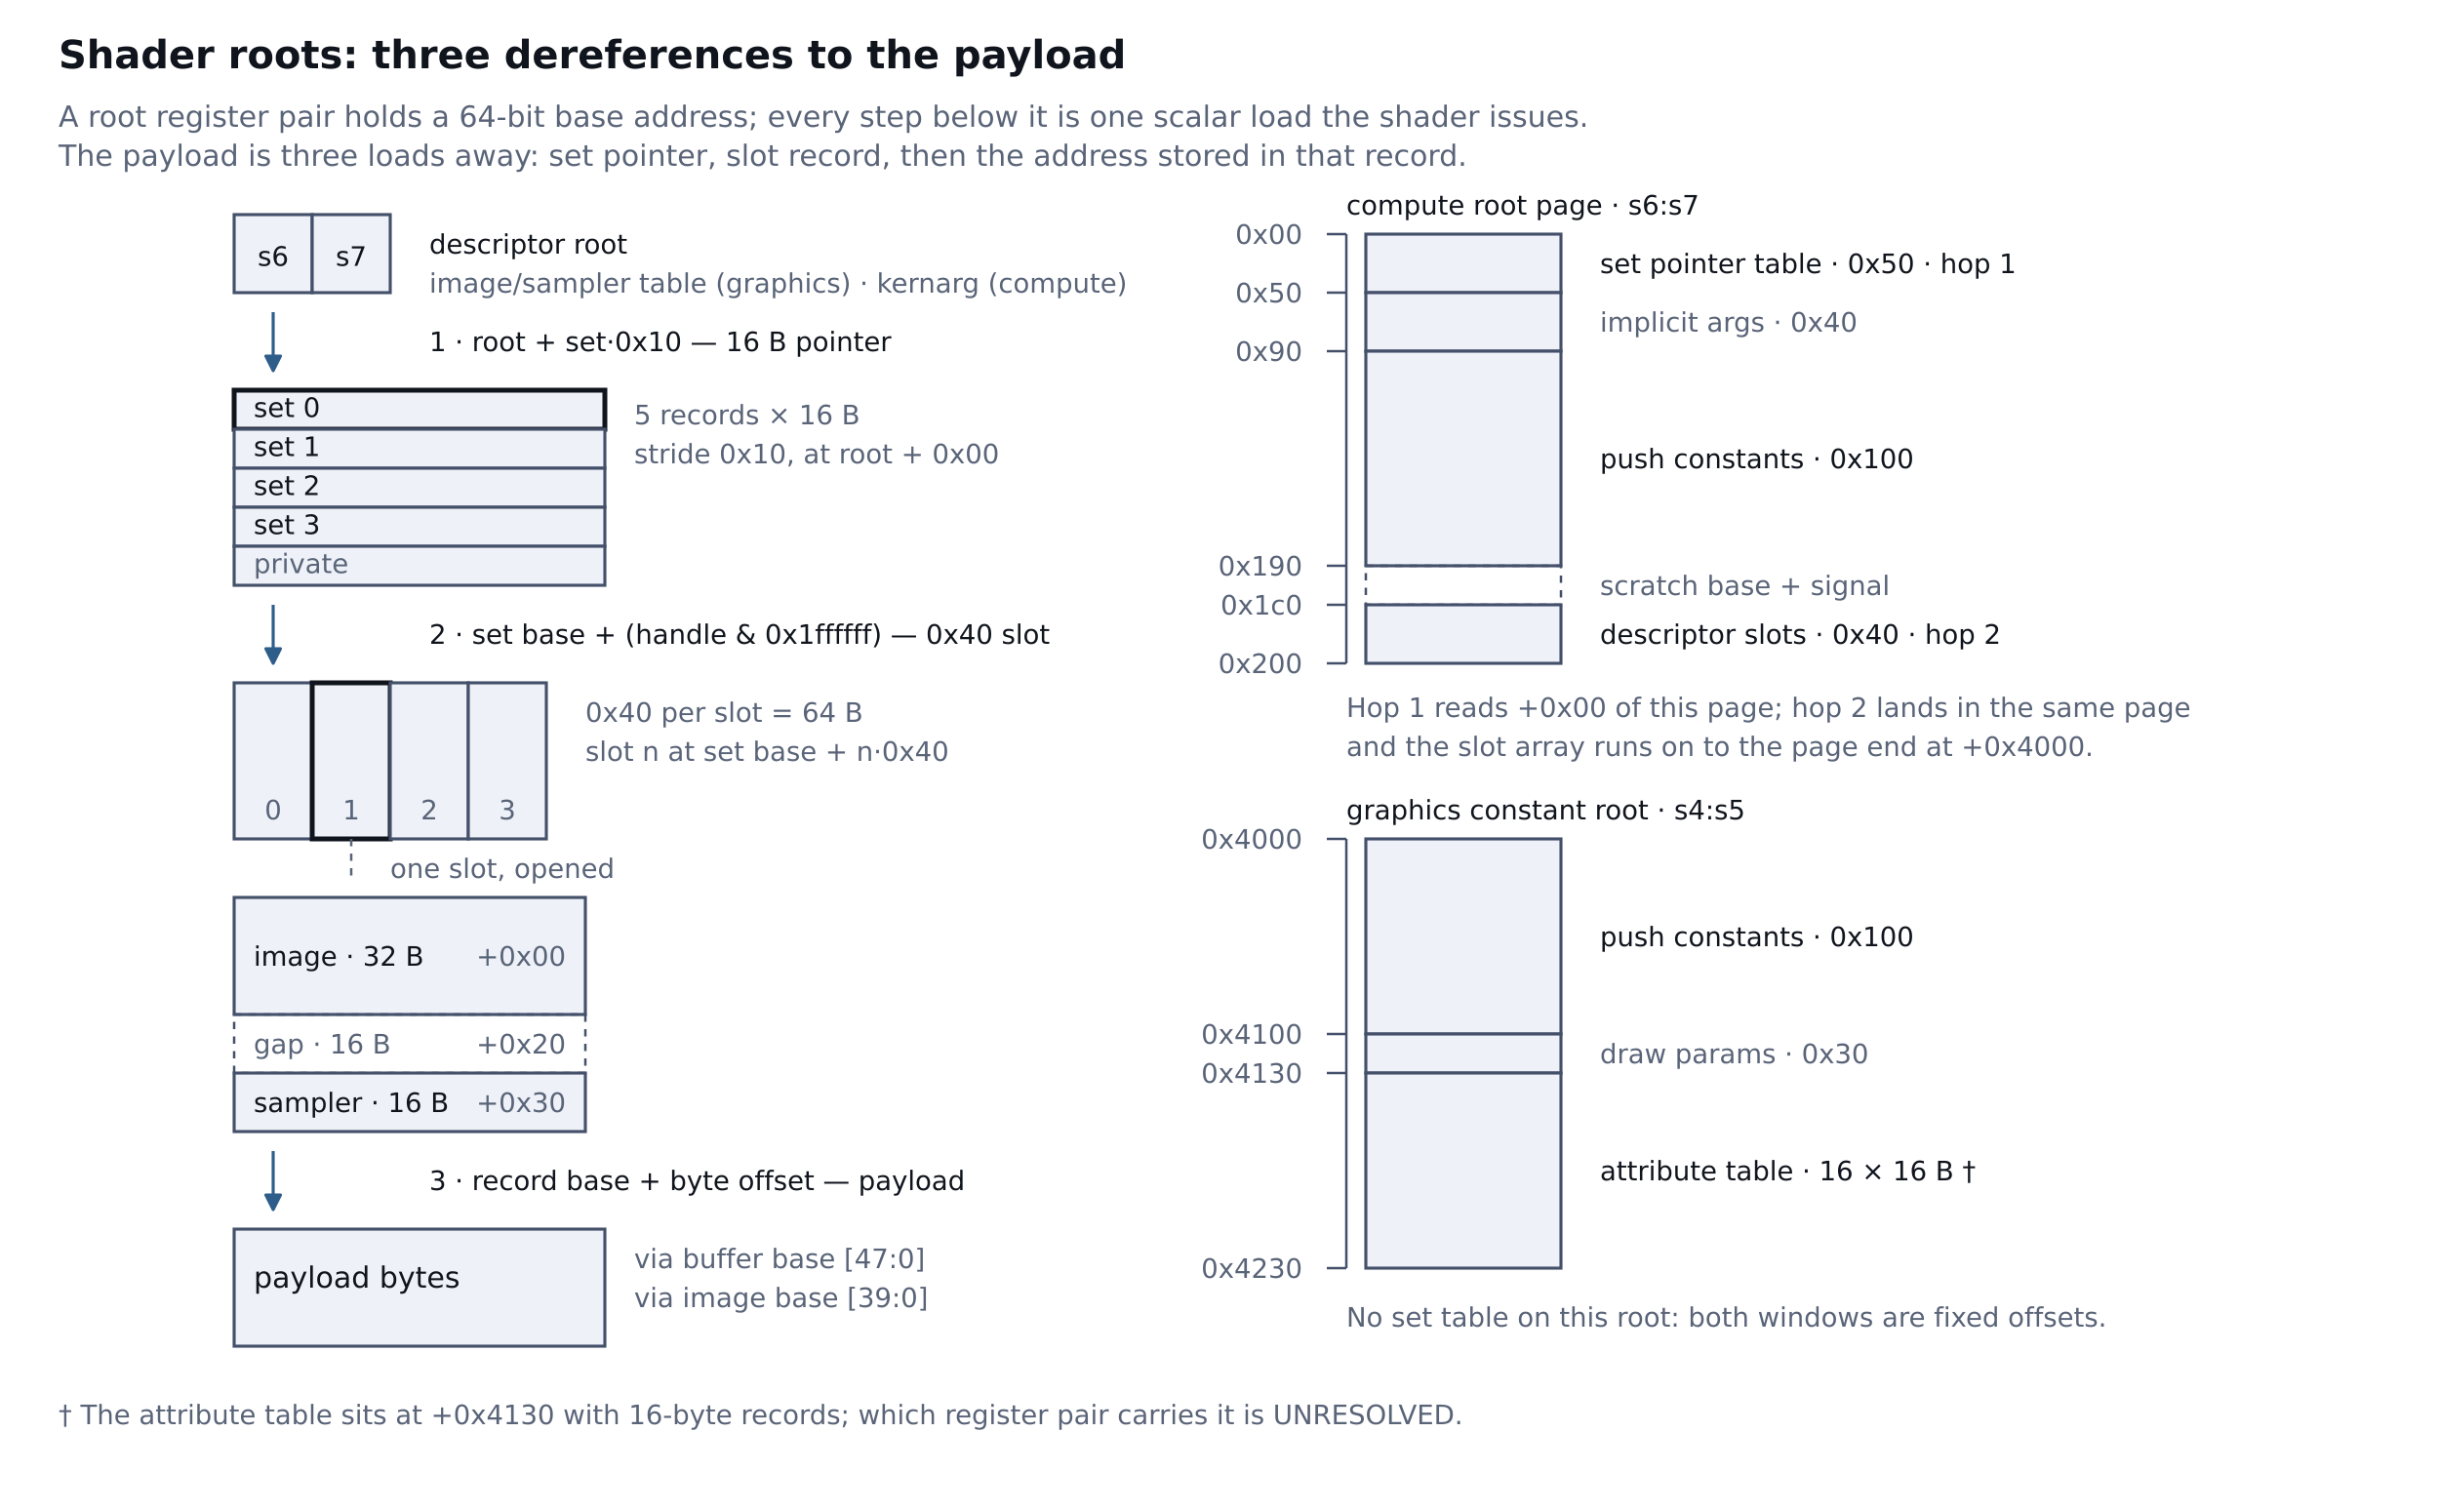
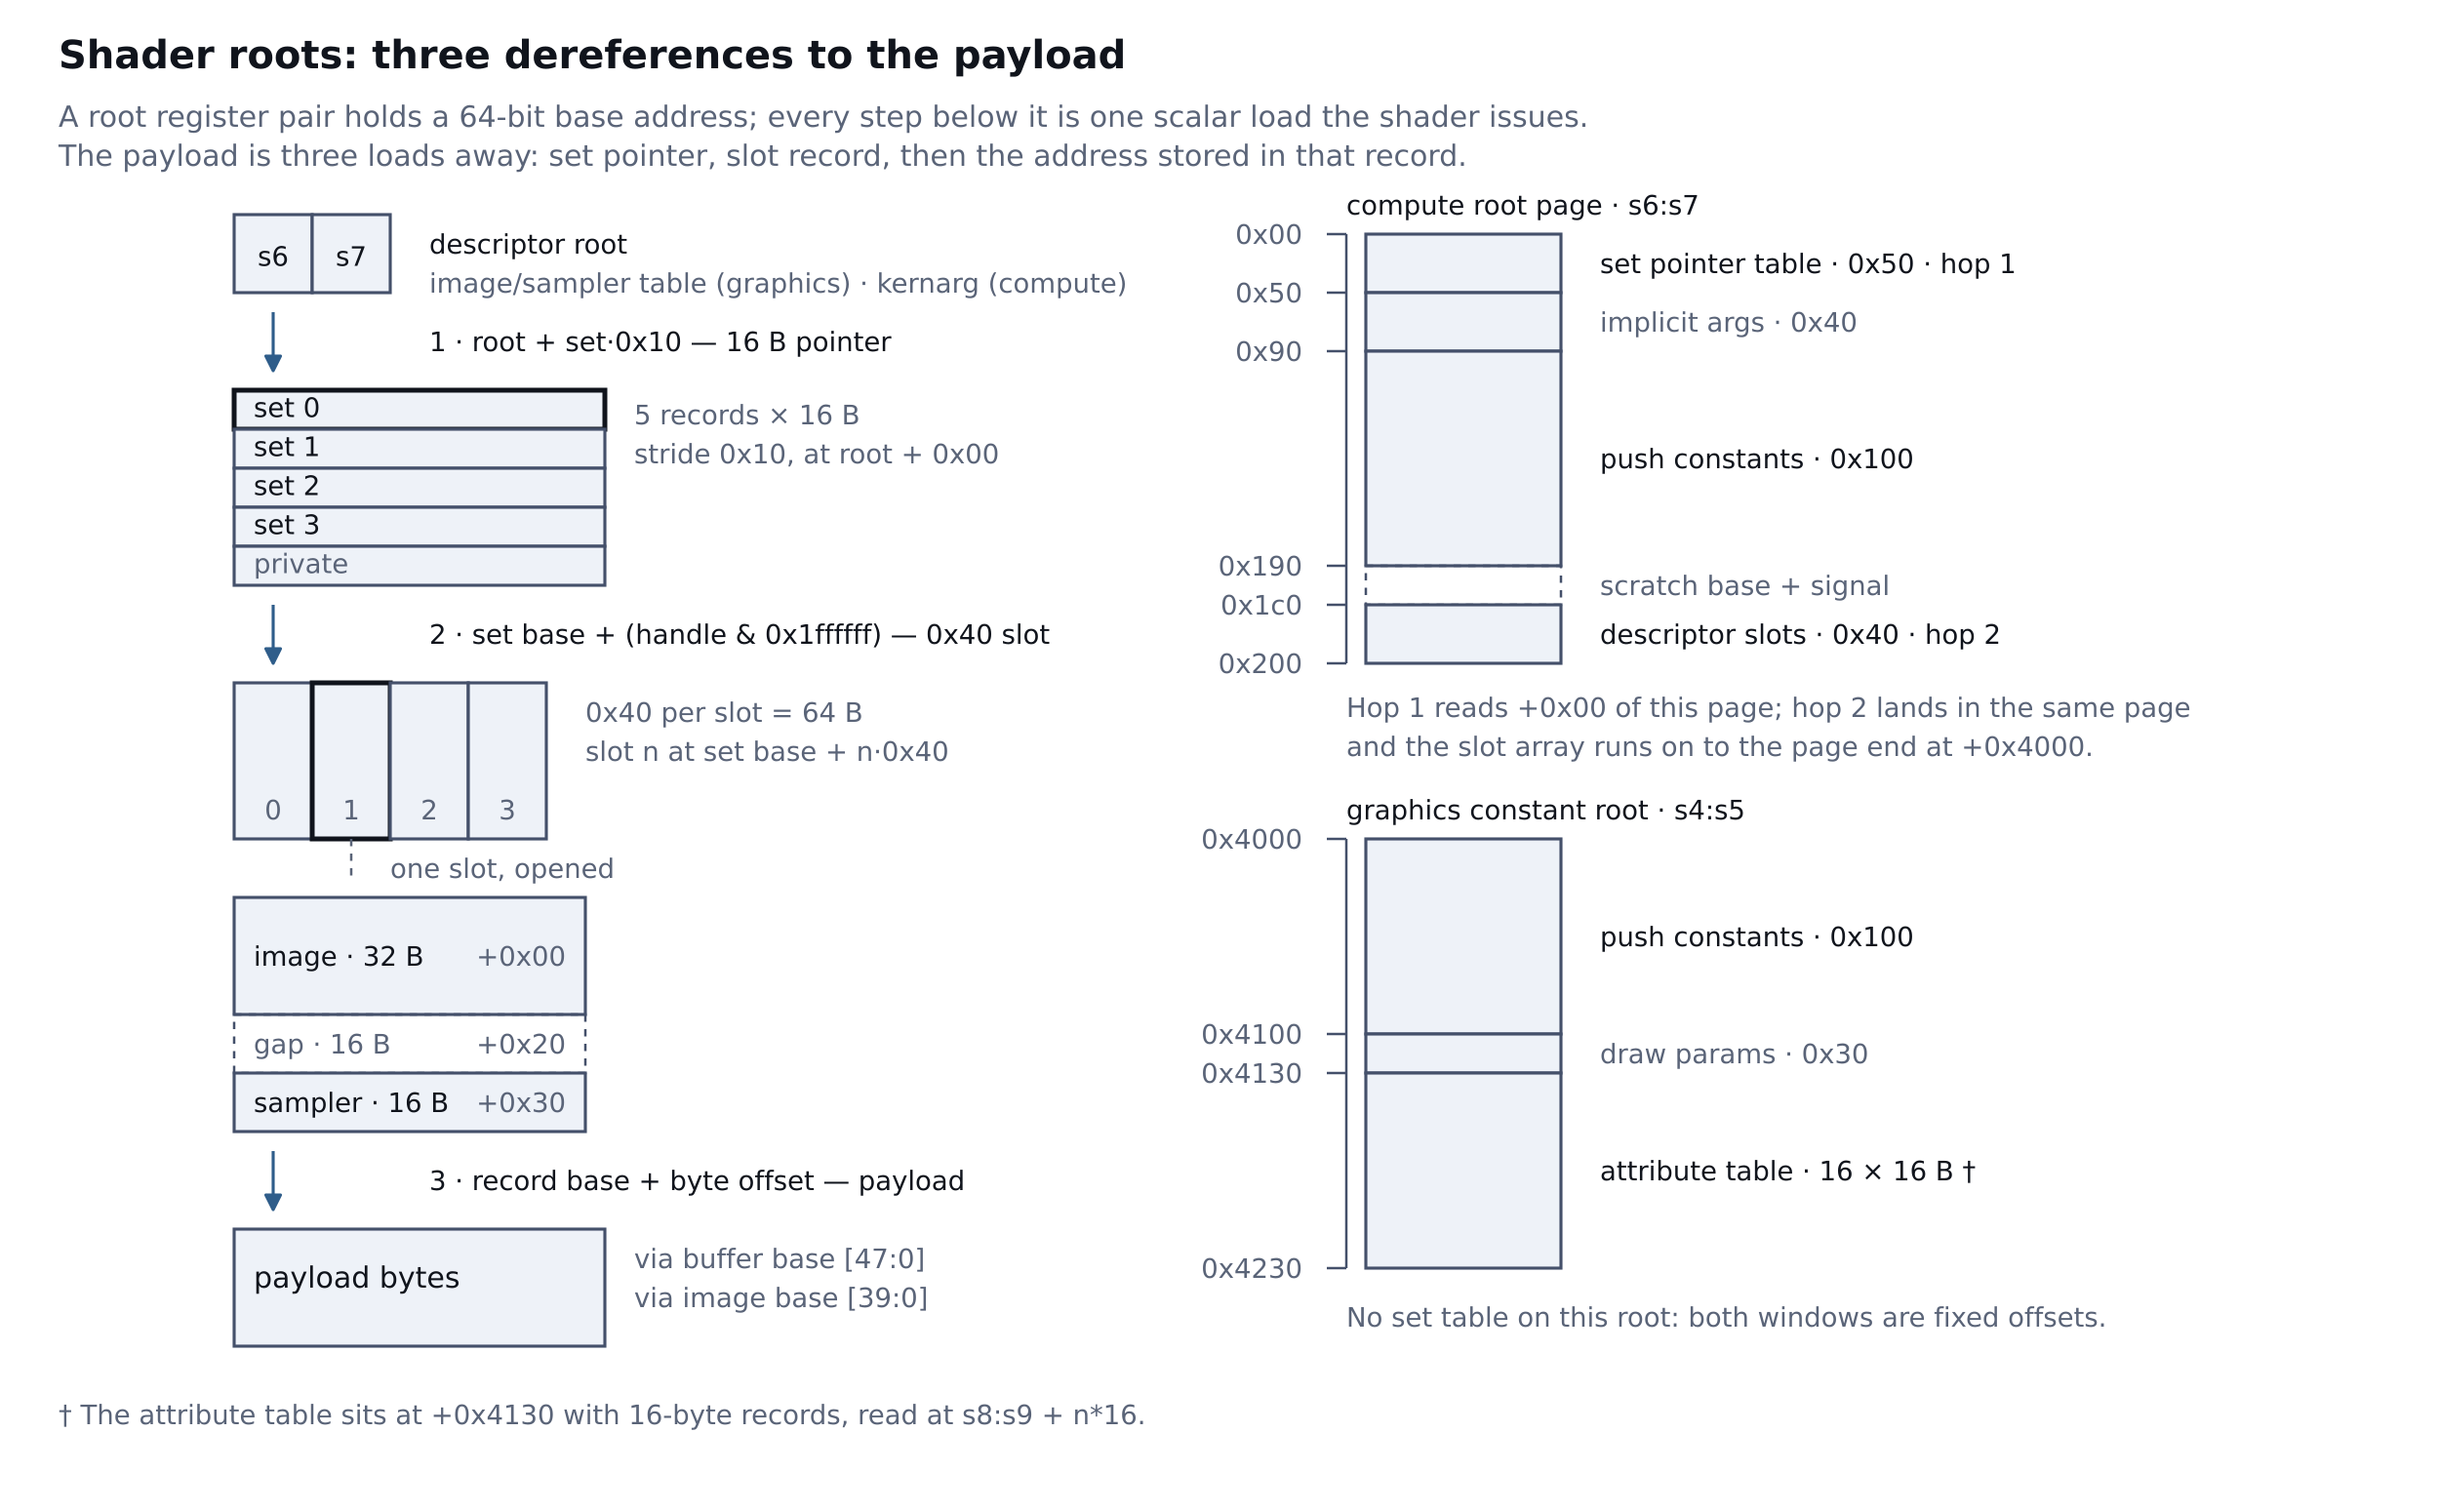
<svg xmlns="http://www.w3.org/2000/svg" width="1000" height="620" viewBox="0 0 1000 620" font-family="DejaVu Sans, sans-serif">
  <rect x="0" y="0" width="1000" height="620" fill="#ffffff" />
  <text x="24" y="28" font-size="16" font-weight="bold" fill="#10141c">Shader roots: three dereferences to the payload</text>
  <text x="24" y="52" font-size="12" fill="#5a6478">A root register pair holds a 64-bit base address; every step below it is one scalar load the shader issues.</text>
  <text x="24" y="68" font-size="12" fill="#5a6478">The payload is three loads away: set pointer, slot record, then the address stored in that record.</text>
  <rect x="96" y="88" width="32" height="32" fill="#eef2f8" stroke="#44506a" stroke-width="1.25" />
  <rect x="128" y="88" width="32" height="32" fill="#eef2f8" stroke="#44506a" stroke-width="1.25" />
  <text x="112" y="109" font-size="11" fill="#10141c" text-anchor="middle">s6</text>
  <text x="144" y="109" font-size="11" fill="#10141c" text-anchor="middle">s7</text>
  <text x="176" y="104" font-size="11" fill="#10141c">descriptor root</text>
  <text x="176" y="120" font-size="11" fill="#5a6478">image/sampler table (graphics) · kernarg (compute)</text>
  <text x="176" y="144" font-size="11" fill="#10141c">1 · root + set·0x10 — 16 B pointer</text>
  <path d="M112 128 V146 M112 248 V266 M112 472 V490 M109 146 L115 146 L112 152 Z M109 266 L115 266 L112 272 Z M109 490 L115 490 L112 496 Z" fill="#2f5d8a" stroke="#2f5d8a" stroke-width="1.25" stroke-linejoin="round" />
  <rect x="96" y="160" width="152" height="16" fill="#eef2f8" stroke="#10141c" stroke-width="2" />
  <rect x="96" y="176" width="152" height="16" fill="#eef2f8" stroke="#44506a" stroke-width="1.25" />
  <rect x="96" y="192" width="152" height="16" fill="#eef2f8" stroke="#44506a" stroke-width="1.25" />
  <rect x="96" y="208" width="152" height="16" fill="#eef2f8" stroke="#44506a" stroke-width="1.25" />
  <rect x="96" y="224" width="152" height="16" fill="#eef2f8" stroke="#44506a" stroke-width="1.25" />
  <text x="104" y="171" font-size="11" fill="#10141c">set 0</text>
  <text x="104" y="187" font-size="11" fill="#10141c">set 1</text>
  <text x="104" y="203" font-size="11" fill="#10141c">set 2</text>
  <text x="104" y="219" font-size="11" fill="#10141c">set 3</text>
  <text x="104" y="235" font-size="11" fill="#5a6478">private</text>
  <text x="260" y="174" font-size="11" fill="#5a6478">5 records × 16 B</text>
  <text x="260" y="190" font-size="11" fill="#5a6478">stride 0x10, at root + 0x00</text>
  <text x="176" y="264" font-size="11" fill="#10141c">2 · set base + (handle &amp; 0x1ffffff) — 0x40 slot</text>
  <rect x="96" y="280" width="32" height="64" fill="#eef2f8" stroke="#44506a" stroke-width="1.25" />
  <rect x="128" y="280" width="32" height="64" fill="#eef2f8" stroke="#10141c" stroke-width="2" />
  <rect x="160" y="280" width="32" height="64" fill="#eef2f8" stroke="#44506a" stroke-width="1.25" />
  <rect x="192" y="280" width="32" height="64" fill="#eef2f8" stroke="#44506a" stroke-width="1.25" />
  <text x="112" y="336" font-size="11" fill="#5a6478" text-anchor="middle">0</text>
  <text x="144" y="336" font-size="11" fill="#5a6478" text-anchor="middle">1</text>
  <text x="176" y="336" font-size="11" fill="#5a6478" text-anchor="middle">2</text>
  <text x="208" y="336" font-size="11" fill="#5a6478" text-anchor="middle">3</text>
  <text x="240" y="296" font-size="11" fill="#5a6478">0x40 per slot = 64 B</text>
  <text x="240" y="312" font-size="11" fill="#5a6478">slot n at set base + n·0x40</text>
  <path d="M144 344 V360" fill="none" stroke="#5a6478" stroke-width="1" stroke-dasharray="3 3" />
  <text x="160" y="360" font-size="11" fill="#5a6478">one slot, opened</text>
  <rect x="96" y="368" width="144" height="48" fill="#eef2f8" stroke="#44506a" stroke-width="1.25" />
  <text x="104" y="396" font-size="11" fill="#10141c">image · 32 B</text>
  <text x="232" y="396" font-size="11" fill="#5a6478" text-anchor="end">+0x00</text>
  <rect x="96" y="416" width="144" height="24" fill="none" stroke="#44506a" stroke-width="1" stroke-dasharray="3 3" />
  <text x="104" y="432" font-size="11" fill="#5a6478">gap · 16 B</text>
  <text x="232" y="432" font-size="11" fill="#5a6478" text-anchor="end">+0x20</text>
  <rect x="96" y="440" width="144" height="24" fill="#eef2f8" stroke="#44506a" stroke-width="1.25" />
  <text x="104" y="456" font-size="11" fill="#10141c">sampler · 16 B</text>
  <text x="232" y="456" font-size="11" fill="#5a6478" text-anchor="end">+0x30</text>
  <text x="176" y="488" font-size="11" fill="#10141c">3 · record base + byte offset — payload</text>
  <rect x="96" y="504" width="152" height="48" fill="#eef2f8" stroke="#44506a" stroke-width="1.25" />
  <text x="104" y="528" font-size="12" fill="#10141c">payload bytes</text>
  <text x="260" y="520" font-size="11" fill="#5a6478">via buffer base [47:0]</text>
  <text x="260" y="536" font-size="11" fill="#5a6478">via image base [39:0]</text>
  <text x="552" y="88" font-size="11" fill="#10141c">compute root page · s6:s7</text>
  <path d="M552 96 V272" fill="none" stroke="#44506a" stroke-width="1" />
  <path d="M544 96 H552 M544 120 H552 M544 144 H552 M544 232 H552 M544 248 H552 M544 272 H552" fill="none" stroke="#44506a" stroke-width="1" />
  <rect x="560" y="96" width="80" height="24" fill="#eef2f8" stroke="#44506a" stroke-width="1.25" />
  <rect x="560" y="120" width="80" height="24" fill="#eef2f8" stroke="#44506a" stroke-width="1.25" />
  <rect x="560" y="144" width="80" height="88" fill="#eef2f8" stroke="#44506a" stroke-width="1.25" />
  <rect x="560" y="232" width="80" height="16" fill="none" stroke="#44506a" stroke-width="1" stroke-dasharray="3 3" />
  <rect x="560" y="248" width="80" height="24" fill="#eef2f8" stroke="#44506a" stroke-width="1.25" />
  <text x="534" y="100" font-size="11" fill="#5a6478" text-anchor="end">0x00</text>
  <text x="534" y="124" font-size="11" fill="#5a6478" text-anchor="end">0x50</text>
  <text x="534" y="148" font-size="11" fill="#5a6478" text-anchor="end">0x90</text>
  <text x="534" y="236" font-size="11" fill="#5a6478" text-anchor="end">0x190</text>
  <text x="534" y="252" font-size="11" fill="#5a6478" text-anchor="end">0x1c0</text>
  <text x="534" y="276" font-size="11" fill="#5a6478" text-anchor="end">0x200</text>
  <text x="656" y="112" font-size="11" fill="#10141c">set pointer table · 0x50 · hop 1</text>
  <text x="656" y="136" font-size="11" fill="#5a6478">implicit args · 0x40</text>
  <text x="656" y="192" font-size="11" fill="#10141c">push constants · 0x100</text>
  <text x="656" y="244" font-size="11" fill="#5a6478">scratch base + signal</text>
  <text x="656" y="264" font-size="11" fill="#10141c">descriptor slots · 0x40 · hop 2</text>
  <text x="552" y="294" font-size="11" fill="#5a6478">Hop 1 reads +0x00 of this page; hop 2 lands in the same page</text>
  <text x="552" y="310" font-size="11" fill="#5a6478">and the slot array runs on to the page end at +0x4000.</text>
  <text x="552" y="336" font-size="11" fill="#10141c">graphics constant root · s4:s5</text>
  <path d="M552 344 V520" fill="none" stroke="#44506a" stroke-width="1" />
  <path d="M544 344 H552 M544 424 H552 M544 440 H552 M544 520 H552" fill="none" stroke="#44506a" stroke-width="1" />
  <rect x="560" y="344" width="80" height="80" fill="#eef2f8" stroke="#44506a" stroke-width="1.25" />
  <rect x="560" y="424" width="80" height="16" fill="#eef2f8" stroke="#44506a" stroke-width="1.25" />
  <rect x="560" y="440" width="80" height="80" fill="#eef2f8" stroke="#44506a" stroke-width="1.25" />
  <text x="534" y="348" font-size="11" fill="#5a6478" text-anchor="end">0x4000</text>
  <text x="534" y="428" font-size="11" fill="#5a6478" text-anchor="end">0x4100</text>
  <text x="534" y="444" font-size="11" fill="#5a6478" text-anchor="end">0x4130</text>
  <text x="534" y="524" font-size="11" fill="#5a6478" text-anchor="end">0x4230</text>
  <text x="656" y="388" font-size="11" fill="#10141c">push constants · 0x100</text>
  <text x="656" y="436" font-size="11" fill="#5a6478">draw params · 0x30</text>
  <text x="656" y="484" font-size="11" fill="#10141c">attribute table · 16 × 16 B †</text>
  <text x="552" y="544" font-size="11" fill="#5a6478">No set table on this root: both windows are fixed offsets.</text>
-   <text x="24" y="584" font-size="11" fill="#5a6478">† The attribute table sits at +0x4130 with 16-byte records; which register pair carries it is UNRESOLVED.</text>
+   <text x="24" y="584" font-size="11" fill="#5a6478">† The attribute table sits at +0x4130 with 16-byte records, read at s8:s9 + n*16.</text>
</svg>
